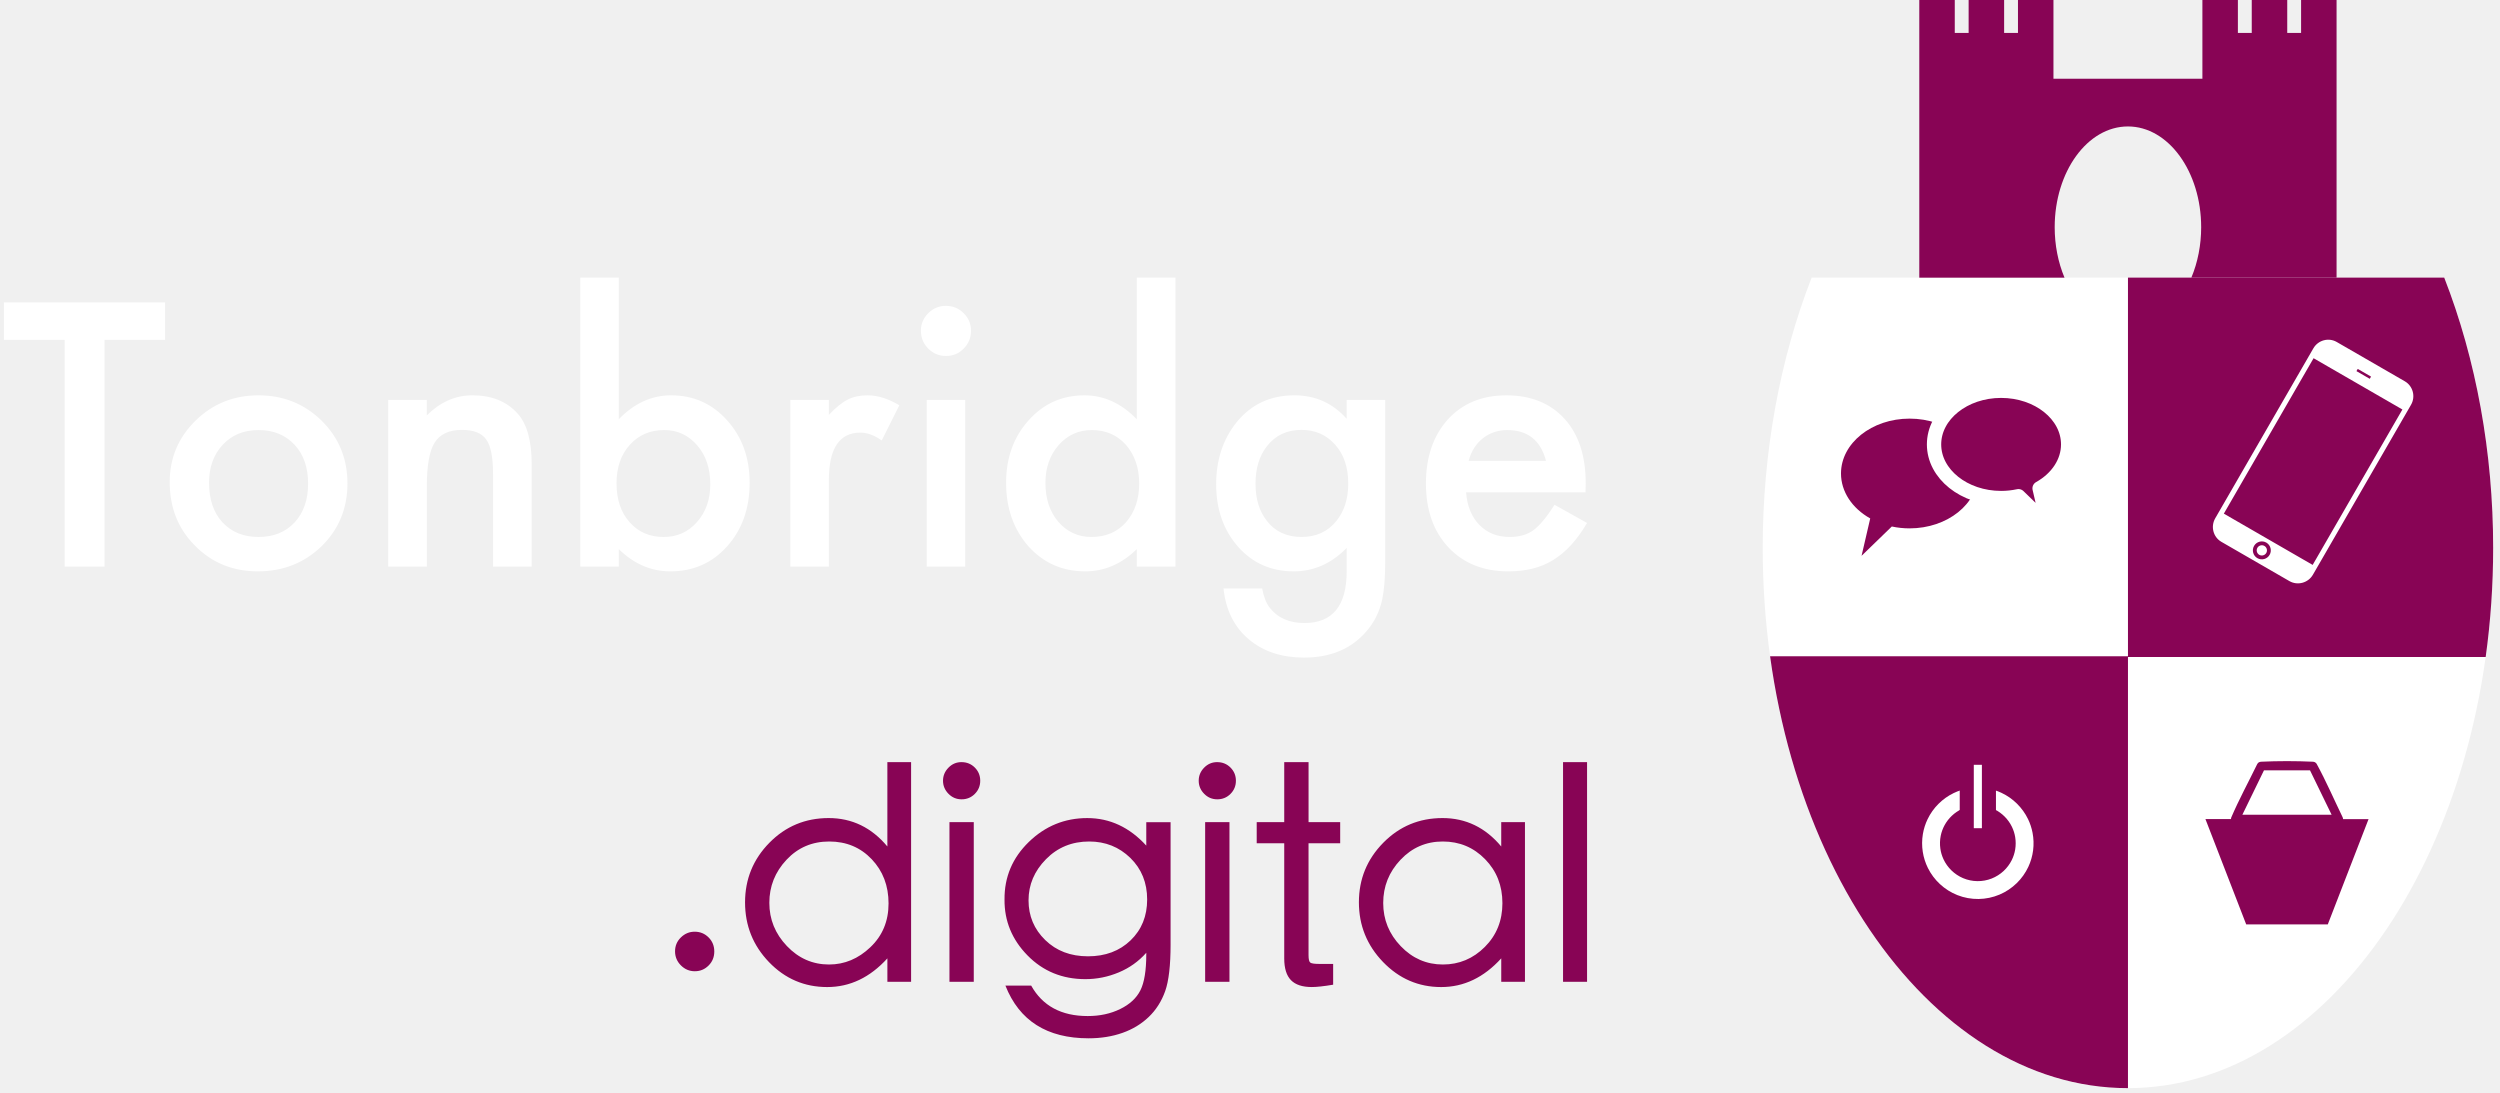
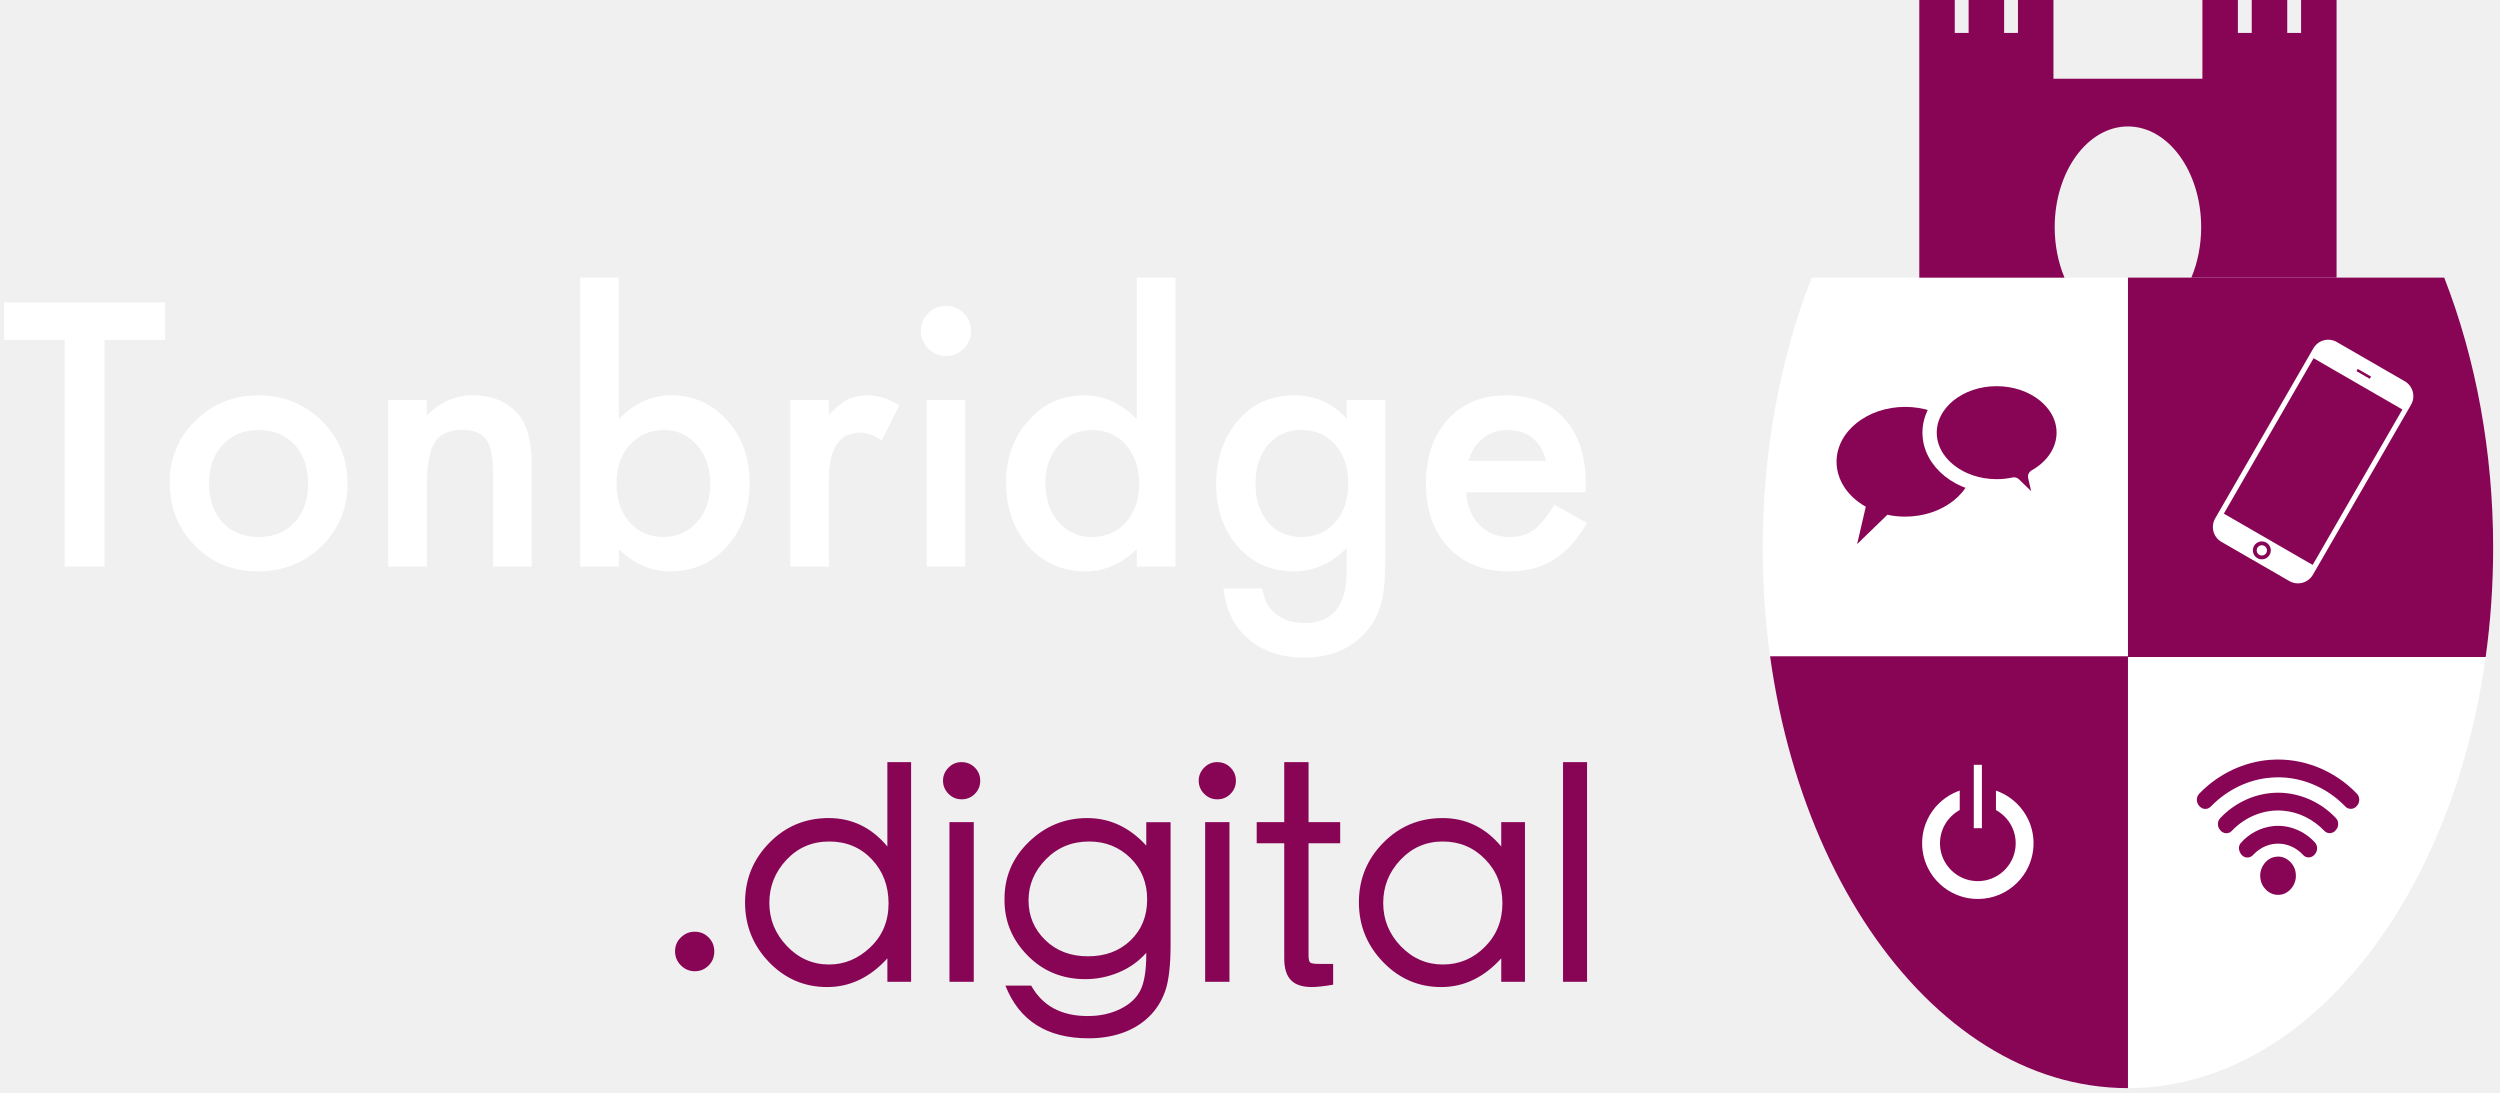
<svg xmlns="http://www.w3.org/2000/svg" viewBox="0 0 350 153" fill-rule="evenodd" clip-rule="evenodd" stroke-linecap="round" stroke-linejoin="round" stroke-miterlimit="1.5">
  <g fill="#880455" fill-rule="nonzero">
    <path d="M97.253 130.438c.765 0 1.415.267 1.948.8.534.533.8 1.19.8 1.968 0 .78-.266 1.435-.8 1.968-.532.533-1.175.8-1.926.8-.752 0-1.4-.273-1.948-.82-.547-.547-.82-1.203-.82-1.97 0-.763.273-1.413.82-1.946.547-.533 1.19-.8 1.927-.8zM127.554 137.45h-3.32v-3.28c-2.434 2.68-5.243 4.018-8.427 4.018-3.185 0-5.898-1.162-8.14-3.485-2.24-2.323-3.36-5.112-3.36-8.365s1.133-6.034 3.402-8.344c2.268-2.31 5.035-3.465 8.302-3.465 3.266 0 6.007 1.326 8.22 3.977v-11.81h3.322v30.753zm-11.48-2.42c2.158 0 4.086-.805 5.78-2.42 1.695-1.61 2.543-3.654 2.543-6.128s-.786-4.538-2.358-6.192c-1.573-1.653-3.554-2.48-5.946-2.48s-4.387.854-5.986 2.562c-1.6 1.71-2.4 3.718-2.4 6.028 0 2.31.82 4.325 2.46 6.047 1.64 1.723 3.61 2.584 5.905 2.584zM134.607 106.698c.738 0 1.36.253 1.865.758.506.507.76 1.122.76 1.846s-.254 1.34-.76 1.845c-.506.506-1.12.758-1.845.758-.725 0-1.34-.26-1.845-.78-.506-.518-.76-1.126-.76-1.823 0-.698.254-1.306.76-1.825.505-.52 1.113-.78 1.825-.78zm1.722 30.752h-3.405v-22.347h3.404v22.347zM163.882 132.2c0 2.954-.253 5.14-.758 6.562-.506 1.42-1.27 2.624-2.296 3.608-1.025.984-2.255 1.73-3.69 2.235-1.436.506-3.014.758-4.736.758-5.823 0-9.704-2.46-11.645-7.38h3.608c1.585 2.843 4.223 4.264 7.914 4.264 1.693 0 3.21-.328 4.55-.984 1.34-.656 2.282-1.53 2.83-2.624.546-1.094.82-2.775.82-5.045v-.205c-1.067 1.204-2.352 2.12-3.855 2.748-1.504.63-3.062.943-4.674.943-3.225 0-5.924-1.106-8.097-3.32-2.173-2.215-3.247-4.825-3.22-7.832-.027-3.143 1.108-5.83 3.404-8.057 2.296-2.227 5.023-3.34 8.18-3.34s5.91 1.285 8.262 3.854v-3.28h3.402V132.2zm-3.28-6.272c0-2.35-.786-4.29-2.357-5.822-1.573-1.53-3.493-2.296-5.76-2.296-2.407 0-4.423.827-6.05 2.48-1.626 1.654-2.44 3.574-2.44 5.76 0 2.188.78 4.04 2.338 5.557 1.558 1.517 3.553 2.276 5.987 2.276 2.432 0 4.42-.745 5.966-2.235 1.544-1.49 2.316-3.396 2.316-5.72zM170.402 106.698c.738 0 1.36.253 1.865.758.506.507.76 1.122.76 1.846s-.254 1.34-.76 1.845c-.506.506-1.12.758-1.845.758-.724 0-1.34-.26-1.845-.78-.506-.518-.758-1.126-.758-1.823 0-.698.25-1.306.757-1.825.506-.52 1.114-.78 1.825-.78zm1.722 30.752h-3.403v-22.347h3.404v22.347zM187.623 118.056h-4.428v15.663c0 .573.082.92.246 1.044.165.123.575.185 1.23.185h1.97v2.91c-1.313.22-2.31.328-2.994.328-1.313 0-2.283-.32-2.912-.964-.63-.642-.943-1.66-.943-3.054v-16.114h-3.853v-2.953h3.854v-8.405h3.405v8.405h4.428v2.953zM213.495 137.45h-3.32v-3.28c-2.434 2.68-5.236 4.018-8.406 4.018-3.173 0-5.885-1.17-8.14-3.506-2.255-2.337-3.383-5.125-3.383-8.364 0-3.24 1.134-6.014 3.403-8.324 2.27-2.31 5.036-3.465 8.303-3.465 3.266 0 6.007 1.326 8.22 3.977v-3.404h3.322v22.347zm-11.48-2.42c2.268 0 4.223-.82 5.863-2.46 1.64-1.64 2.46-3.683 2.46-6.13 0-2.445-.806-4.496-2.42-6.15-1.612-1.653-3.587-2.48-5.924-2.48s-4.312.854-5.925 2.562c-1.614 1.71-2.42 3.725-2.42 6.048 0 2.324.82 4.34 2.46 6.048 1.64 1.71 3.61 2.563 5.905 2.563zM218.826 106.698h3.362v30.752h-3.362z" />
  </g>
  <g fill="#fff" fill-rule="nonzero">
    <path d="M14.634 47.585V79.32h-5.58V47.585H.55V42.34h22.563v5.245h-8.48zM23.76 67.488c0-3.37 1.204-6.234 3.615-8.598 2.412-2.363 5.35-3.545 8.814-3.545 3.48 0 6.434 1.19 8.86 3.57 2.396 2.378 3.593 5.3 3.593 8.765 0 3.497-1.205 6.427-3.616 8.79-2.427 2.347-5.405 3.52-8.934 3.52-3.496 0-6.426-1.197-8.79-3.592-2.362-2.363-3.544-5.333-3.544-8.91zm5.508.096c0 2.332.622 4.176 1.867 5.533 1.278 1.373 2.963 2.06 5.054 2.06 2.107 0 3.79-.68 5.053-2.036 1.26-1.357 1.892-3.168 1.892-5.436 0-2.267-.63-4.08-1.892-5.436-1.278-1.374-2.962-2.06-5.054-2.06-2.06 0-3.73.686-5.006 2.06-1.278 1.372-1.916 3.145-1.916 5.316zM54.344 55.992h5.412v2.156c1.885-1.868 4.008-2.803 6.372-2.803 2.713 0 4.83.855 6.346 2.563 1.31 1.453 1.964 3.825 1.964 7.113v14.3h-5.413V66.29c0-2.298-.32-3.887-.958-4.765-.623-.895-1.756-1.34-3.4-1.34-1.79 0-3.058.59-3.81 1.77-.734 1.166-1.1 3.203-1.1 6.108V79.32h-5.413V55.992zM86.63 38.867v19.83c2.154-2.234 4.598-3.352 7.327-3.352 3.146 0 5.765 1.174 7.856 3.52 2.092 2.333 3.138 5.24 3.138 8.72 0 3.592-1.053 6.562-3.16 8.91-2.092 2.33-4.735 3.496-7.928 3.496-2.7 0-5.11-1.037-7.233-3.113v2.443h-5.39V38.867h5.39zM99.44 67.824c0-2.236-.606-4.056-1.82-5.46-1.23-1.438-2.77-2.157-4.623-2.157-1.98 0-3.593.695-4.838 2.084-1.23 1.375-1.845 3.163-1.845 5.366 0 2.267.607 4.08 1.82 5.437 1.214 1.39 2.81 2.083 4.79 2.083 1.87 0 3.418-.694 4.647-2.083 1.246-1.405 1.868-3.16 1.868-5.27zM110.65 55.992h5.39v2.084c.99-1.038 1.868-1.748 2.634-2.13.783-.4 1.71-.6 2.78-.6 1.42 0 2.905.463 4.454 1.39l-2.467 4.932c-1.02-.734-2.02-1.1-2.993-1.1-2.938 0-4.407 2.218-4.407 6.657V79.32h-5.39V55.992zM135.128 55.992V79.32h-5.388V55.992h5.388zm-6.203-9.7c0-.94.343-1.756 1.03-2.443s1.51-1.03 2.467-1.03c.974 0 1.804.343 2.49 1.03.688.67 1.03 1.492 1.03 2.466 0 .974-.342 1.804-1.03 2.49-.67.688-1.492 1.03-2.466 1.03-.974 0-1.804-.342-2.49-1.03-.688-.686-1.03-1.523-1.03-2.514zM159.15 38.867h5.413V79.32h-5.412v-2.443c-2.123 2.076-4.526 3.114-7.21 3.114-3.192 0-5.843-1.165-7.95-3.496-2.092-2.38-3.137-5.35-3.137-8.91 0-3.48 1.045-6.386 3.137-8.718 2.076-2.347 4.686-3.52 7.832-3.52 2.73 0 5.173 1.117 7.33 3.352v-19.83zm-12.79 28.717c0 2.236.6 4.056 1.797 5.46 1.23 1.422 2.78 2.132 4.646 2.132 1.997 0 3.61-.686 4.84-2.06 1.228-1.42 1.843-3.224 1.843-5.412 0-2.188-.615-3.992-1.844-5.413-1.23-1.388-2.827-2.083-4.79-2.083-1.853 0-3.402.703-4.647 2.108-1.23 1.42-1.844 3.178-1.844 5.27zM193.927 78.77c0 1.1-.036 2.07-.108 2.91-.073.838-.173 1.576-.3 2.214-.384 1.757-1.135 3.266-2.252 4.527-2.108 2.428-5.005 3.642-8.694 3.642-3.113 0-5.676-.84-7.688-2.516-2.075-1.724-3.273-4.11-3.593-7.16h5.413c.208 1.15.55 2.035 1.03 2.658 1.118 1.453 2.746 2.18 4.886 2.18 3.944 0 5.915-2.42 5.915-7.258V76.71c-2.14 2.187-4.606 3.28-7.4 3.28-3.178 0-5.78-1.15-7.808-3.448-2.045-2.33-3.066-5.245-3.066-8.743 0-3.4.95-6.29 2.85-8.67 2.043-2.523 4.742-3.785 8.095-3.785 2.937 0 5.38 1.095 7.327 3.282v-2.635h5.39V78.77zm-5.174-11.066c0-2.267-.607-4.08-1.82-5.436-1.23-1.39-2.803-2.084-4.72-2.084-2.042 0-3.654.758-4.836 2.275-1.07 1.356-1.605 3.112-1.605 5.268 0 2.124.535 3.864 1.605 5.22 1.166 1.486 2.778 2.228 4.837 2.228 2.06 0 3.69-.75 4.886-2.25 1.102-1.358 1.653-3.1 1.653-5.222zM221.972 68.925h-16.717c.143 1.916.766 3.442 1.868 4.575 1.102 1.117 2.515 1.676 4.24 1.676 1.34 0 2.45-.32 3.328-.958.863-.638 1.846-1.82 2.947-3.544l4.55 2.54c-.702 1.196-1.444 2.222-2.227 3.077-.782.854-1.62 1.557-2.514 2.108-.894.55-1.86.954-2.898 1.21-1.038.255-2.164.383-3.377.383-3.48 0-6.274-1.117-8.382-3.352-2.108-2.252-3.16-5.238-3.16-8.958 0-3.688 1.02-6.674 3.064-8.957 2.06-2.252 4.79-3.378 8.192-3.378 3.432 0 6.147 1.095 8.143 3.282 1.98 2.17 2.97 5.18 2.97 9.03l-.025 1.268zm-5.532-4.407c-.75-2.874-2.563-4.31-5.437-4.31-.654 0-1.27.1-1.844.3-.576.198-1.1.486-1.57.86-.47.376-.874.827-1.21 1.354-.335.527-.59 1.126-.765 1.796h10.825z" />
  </g>
  <g transform="rotate(-180 530.13 142.998)">
    <path d="M806.63 247.13c4.487-11.5 6.85-24.546 6.85-37.825 0-41.752-22.91-75.648-51.13-75.648-28.22 0-51.132 33.896-51.132 75.648 0 13.28 2.363 26.324 6.85 37.824h88.562z" fill="#fff" />
    <clipPath id="a">
      <path d="M806.63 247.13c4.487-11.5 6.85-24.546 6.85-37.825 0-41.752-22.91-75.648-51.13-75.648-28.22 0-51.132 33.896-51.132 75.648 0 13.28 2.363 26.324 6.85 37.824h88.562z" />
    </clipPath>
    <g clip-path="url(#a)">
      <path fill="#880455" d="M762.345 247.13h-51.13v-53.118h51.13zM813.475 194.116h-51.13v-60.458h51.13z" />
      <path d="M743.962 208.32c.342.2.46.64.262.982-.198.343-.638.46-.98.262-.343-.197-.46-.637-.263-.98.198-.342.64-.46.982-.263zm-7.474-1.412l12.434 7.178-12.563 21.76-12.435-7.18 12.563-21.758zm7.742.946c.6.347.807 1.116.46 1.717-.346.6-1.116.807-1.716.46-.6-.346-.806-1.115-.46-1.715.347-.6 1.116-.807 1.716-.46zm-14.052 26.494l-1.865-1.076.18-.31 1.864 1.076-.18.31zm-6.588-1.73l9.528 5.5c1.145.662 2.61.257 3.272-.89l13.74-23.796c.662-1.148.285-2.628-.86-3.29l-9.528-5.5c-1.144-.66-2.628-.254-3.29.893l-13.74 23.797c-.66 1.146-.266 2.626.878 3.286zM783.262 175.735c-.363-.007-.725-.034-1.085-.09-.73-.11-1.442-.326-2.11-.64-1.622-.756-2.957-2.075-3.734-3.687-.292-.605-.504-1.248-.63-1.907-.156-.81-.182-1.646-.078-2.466.102-.796.327-1.576.667-2.304.398-.85.95-1.628 1.623-2.284.695-.68 1.517-1.227 2.412-1.606.927-.393 1.93-.6 2.935-.614 1.01-.012 2.02.17 2.96.542.906.357 1.74.886 2.454 1.55.687.638 1.257 1.4 1.675 2.24.357.72.602 1.49.723 2.282.125.817.12 1.654-.015 2.468-.12.727-.346 1.436-.666 2.1-.763 1.583-2.064 2.884-3.648 3.648-.663.32-1.372.544-2.1.665-.357.06-.718.092-1.08.103-.1.002-.2.003-.302.002zm.17-2.5c.75-.013 1.488-.176 2.168-.494 1.025-.478 1.884-1.286 2.423-2.28.248-.456.428-.948.532-1.456.122-.594.14-1.21.056-1.81-.07-.517-.22-1.023-.442-1.496-.27-.58-.646-1.107-1.104-1.554-.473-.46-1.03-.835-1.64-1.092-.63-.267-1.31-.407-1.992-.416-.686-.01-1.373.115-2.01.367-.616.243-1.184.603-1.67 1.053-.466.436-.854.955-1.14 1.527-.23.465-.393.966-.478 1.48-.095.576-.095 1.17 0 1.746.082.492.234.972.45 1.422.51 1.057 1.374 1.93 2.425 2.453.67.333 1.4.514 2.147.547.092.003.183.004.275.004z" fill="#fff" fill-rule="nonzero" />
      <path fill="#fff" stroke="#880455" stroke-width="1.84" d="M670.45 197.24h2.9v22.42h-2.9z" transform="matrix(-1.06982 0 0 -.43123 1502.174 264.375)" />
    </g>
  </g>
-   <path d="M312.33 114.674c0-.072.016-.138.038-.207 1.09-2.548 2.424-4.99 3.637-7.483.028-.05.056-.1.096-.142.107-.118.248-.18.406-.2 2.446-.113 4.9-.113 7.345 0 .138.017.262.065.365.16.043.04.077.083.11.13 1.33 2.436 2.43 4.988 3.64 7.48.032.074.055.145.06.225l.002.037h3.57l-5.71 14.745h-11.42l-5.708-14.746h3.57zm11.07-6.825h-6.445l-3.025 6.218h12.497l-3.026-6.22zM276.946 66.29c0-4.24-4.303-7.683-9.603-7.683s-9.604 3.443-9.604 7.682c0 2.506 1.526 4.854 4.092 6.292l-1.212 5.233 4.235-4.105c.81.175 1.648.263 2.488.263 5.3 0 9.603-3.443 9.603-7.684z" fill="#880455" />
-   <path d="M270.766 62.216c0-4.145 4.207-7.51 9.388-7.51 5.182 0 9.39 3.365 9.39 7.51 0 2.45-1.494 4.746-4.002 6.152l1.184 5.115-4.14-4.012c-.792.17-1.61.258-2.432.258-5.18 0-9.388-3.366-9.388-7.512z" fill="#880455" stroke="#fff" stroke-width="2.004" />
-   <g>
-     <path d="M327.12 38.87h-38.09 17.76c.9-2.147 1.374-4.58 1.374-7.057 0-7.786-4.594-14.11-10.254-14.11-5.66 0-10.254 6.324-10.254 14.11 0 2.477.473 4.91 1.374 7.056H268.7V0h4.968v4.608h1.94V0h4.97v4.608h1.938V0h4.968v11.02h20.852V0h4.968v4.608h1.94V0h4.97v4.608h1.938V0h4.968v38.87z" fill="#880455" />
+   <path d="M327.12 38.87h-38.09 17.76c.9-2.147 1.374-4.58 1.374-7.057 0-7.786-4.594-14.11-10.254-14.11-5.66 0-10.254 6.324-10.254 14.11 0 2.477.473 4.91 1.374 7.056H268.7V0h4.968v4.608h1.94V0h4.97v4.608h1.938V0h4.968v11.02h20.852V0h4.968v4.608h1.94V0h4.97v4.608h1.938V0h4.968v38.87zM276.324 64.646c0-4.24-4.303-7.682-9.603-7.682s-9.603 3.443-9.603 7.682c0 2.507 1.527 4.855 4.093 6.293l-1.212 5.232 4.235-4.105c.81.175 1.648.263 2.488.263 5.3 0 9.604-3.443 9.604-7.684z" fill="#880455" />
+   <path d="M270.144 60.573c0-4.145 4.207-7.51 9.388-7.51 5.182 0 9.39 3.365 9.39 7.51 0 2.45-1.494 4.746-4.002 6.152l1.184 5.115-4.14-4.012c-.792.17-1.61.257-2.432.257-5.18 0-9.388-3.366-9.388-7.512z" fill="#880455" stroke="#fff" stroke-width="2.004" />
+   <g fill="#880455" fill-rule="nonzero">
+     <path d="M317.86 106.376c4.44-.343 8.983 1.438 12.152 4.794.415.458.36 1.26-.077 1.68-.402.51-1.208.518-1.623.022-2.71-2.8-6.54-4.312-10.298-4.01-3.122.214-6.147 1.657-8.413 3.967-.2.22-.458.4-.754.416-.742.094-1.43-.738-1.27-1.517.047-.28.214-.513.405-.7 2.654-2.722 6.215-4.395 9.88-4.654z" />
+     <path d="M317.75 111.045c3.4-.396 6.934.948 9.34 3.555.377.46.33 1.214-.088 1.628-.38.5-1.15.557-1.58.103-1.543-1.628-3.626-2.663-5.787-2.832-2.624-.234-5.305.834-7.174 2.816-.43.49-1.232.433-1.62-.087-.418-.423-.453-1.196-.05-1.645 1.85-1.986 4.354-3.25 6.96-3.537z" />
+     <path d="M318.252 115.652c2.147-.228 4.366.653 5.86 2.32.41.457.362 1.243-.07 1.665-.39.507-1.174.54-1.6.066-.842-.927-2.008-1.513-3.216-1.583-1.37-.105-2.757.476-3.73 1.508-.24.29-.595.466-.96.42-.844-.064-1.43-1.273-.85-2 1.177-1.366 2.846-2.212 4.566-2.396z" />
+     <path d="M318.583 119.954c1.383-.25 2.787.976 2.832 2.48.128 1.476-1.086 2.876-2.467 2.843-1.24.046-2.39-1.058-2.5-2.38-.177-1.39.837-2.782 2.135-2.943z" />
  </g>
</svg>
